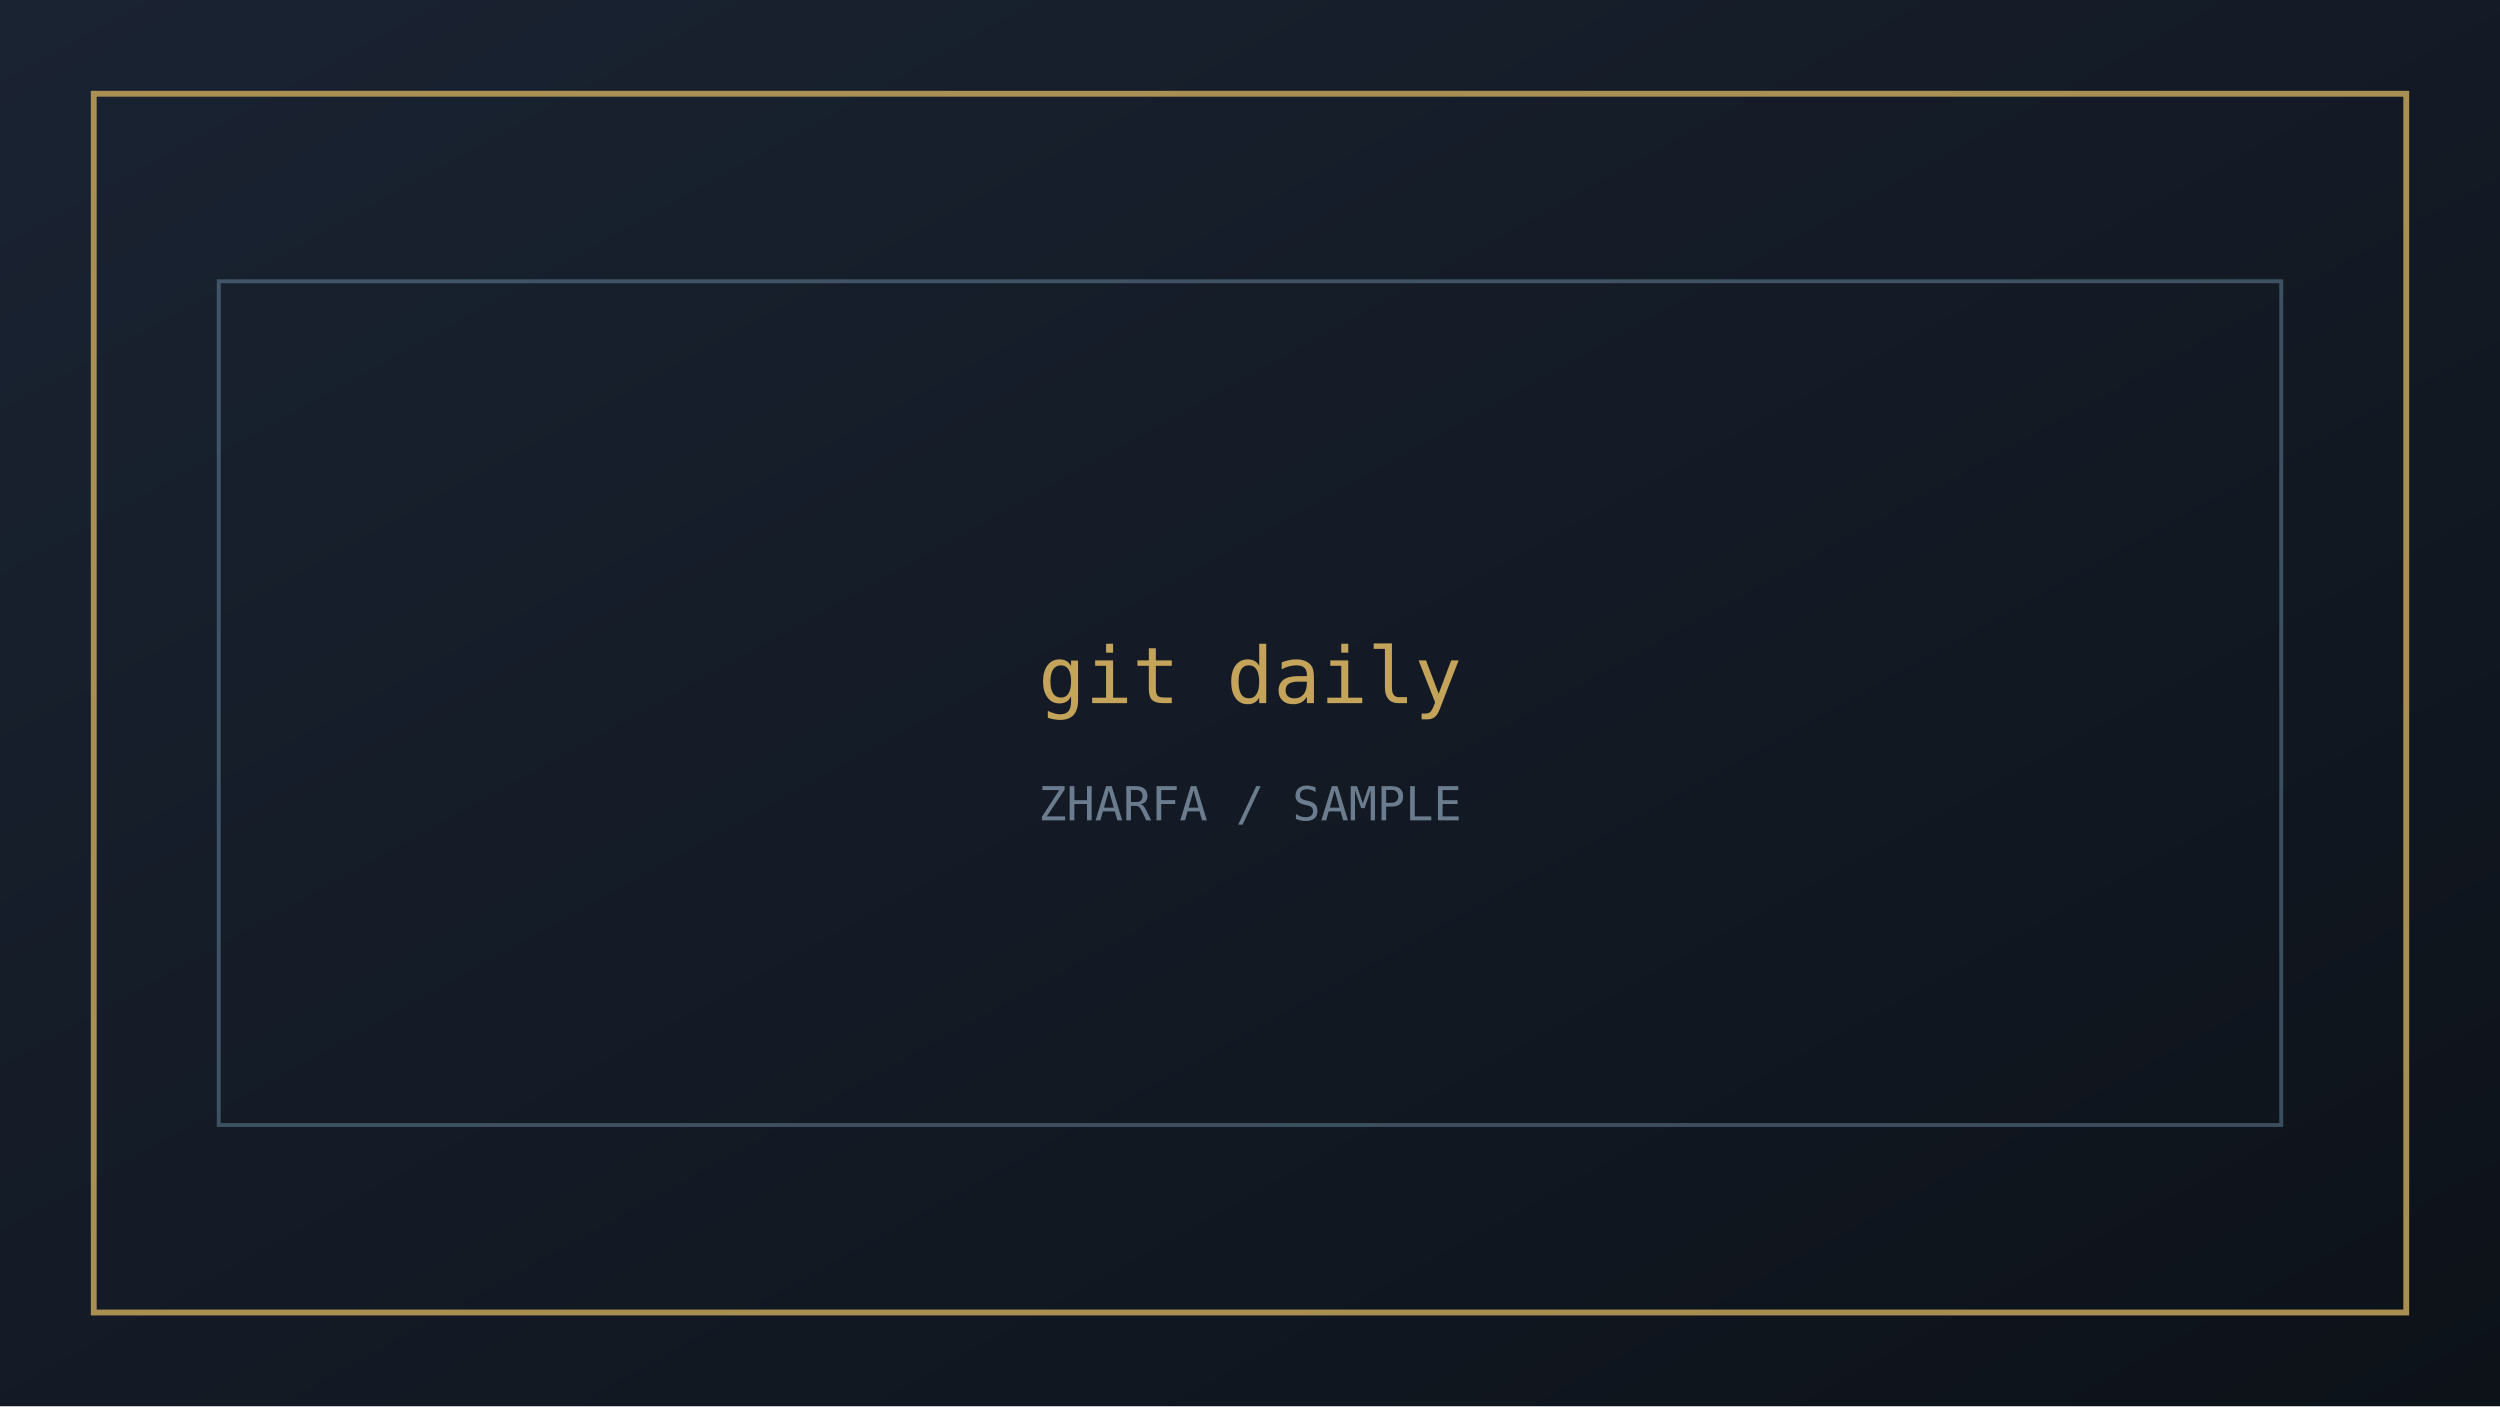
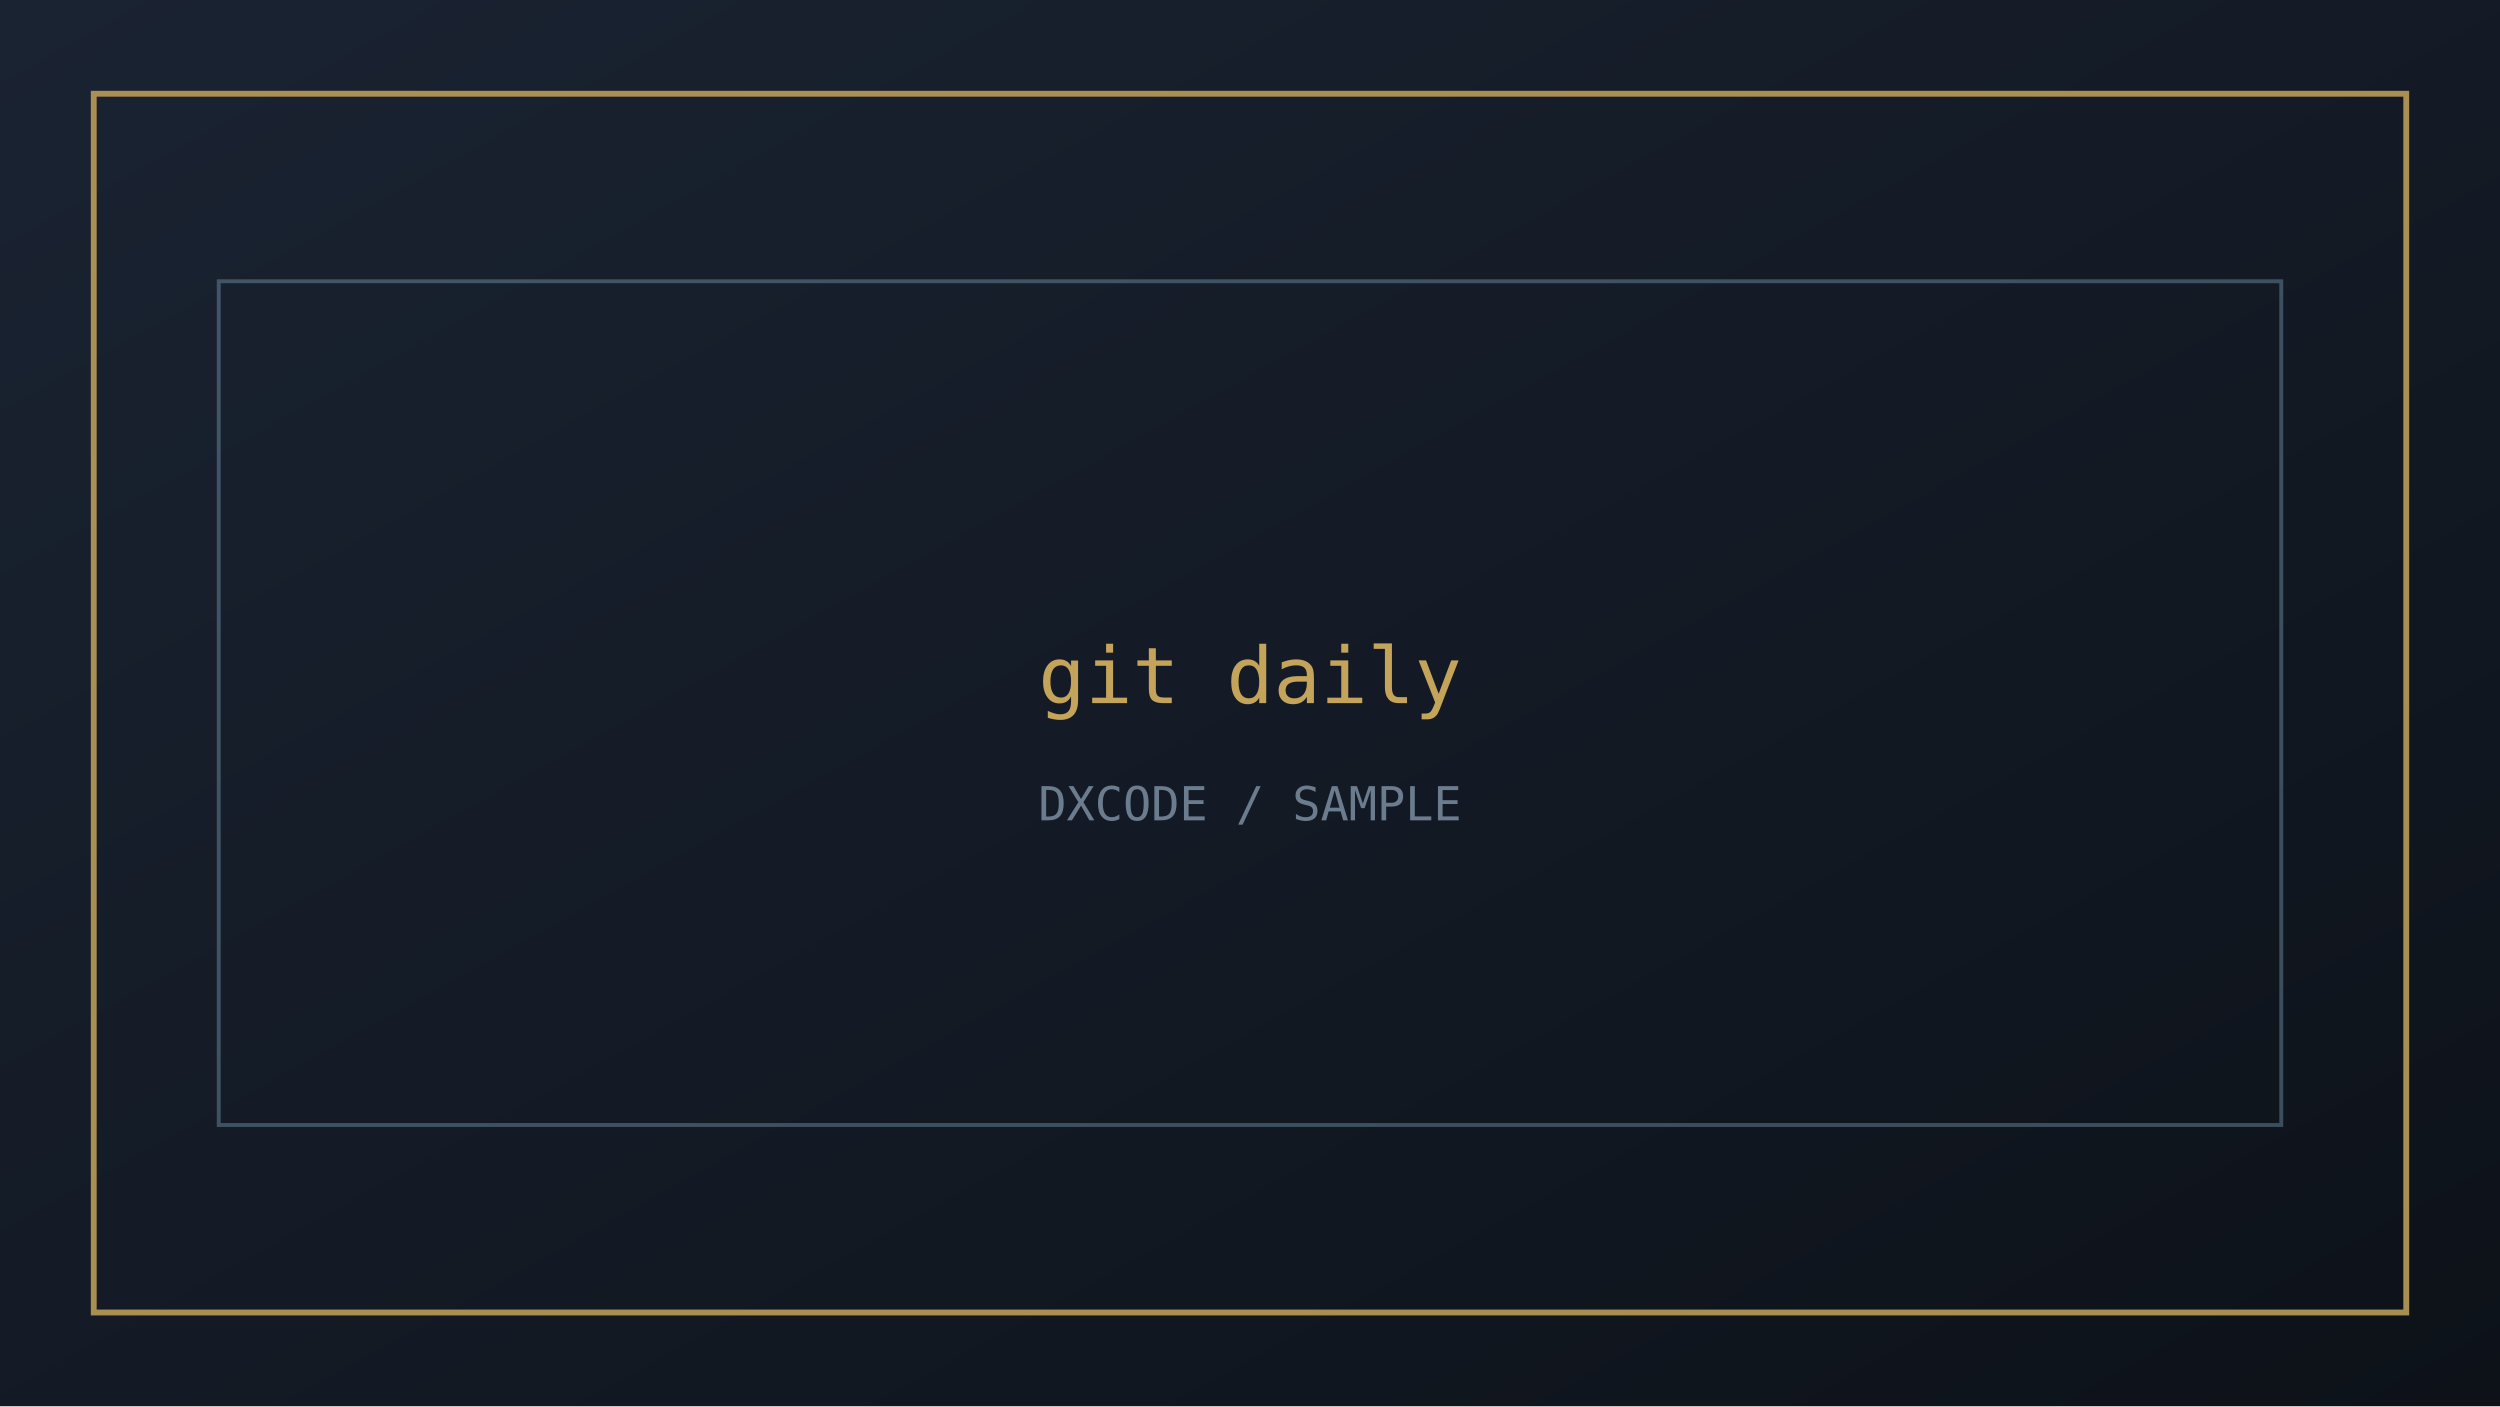
<svg xmlns="http://www.w3.org/2000/svg" width="640" height="360" viewBox="0 0 640 360" role="img" aria-label="git daily">
  <defs>
    <linearGradient id="gcoursesgitdailysvg" x1="0" y1="0" x2="1" y2="1">
      <stop offset="0%" stop-color="#1a2332" />
      <stop offset="100%" stop-color="#0d1219" />
    </linearGradient>
  </defs>
  <rect width="640" height="360" fill="url(#gcoursesgitdailysvg)" />
  <rect x="24" y="24" width="592" height="312" fill="none" stroke="#c4a35a" stroke-width="1.5" opacity="0.85" />
  <rect x="56" y="72" width="528" height="216" fill="none" stroke="#8eb6d1" stroke-width="1" opacity="0.35" />
  <text x="320" y="180" text-anchor="middle" fill="#c4a35a" font-family="ui-monospace, monospace" font-size="20">git daily</text>
-   <text x="320" y="210" text-anchor="middle" fill="#6b7c8f" font-family="ui-monospace, monospace" font-size="12">ZHARFA / SAMPLE</text>
+   <text x="320" y="210" text-anchor="middle" fill="#6b7c8f" font-family="ui-monospace, monospace" font-size="12">DXCODE / SAMPLE</text>
</svg>
